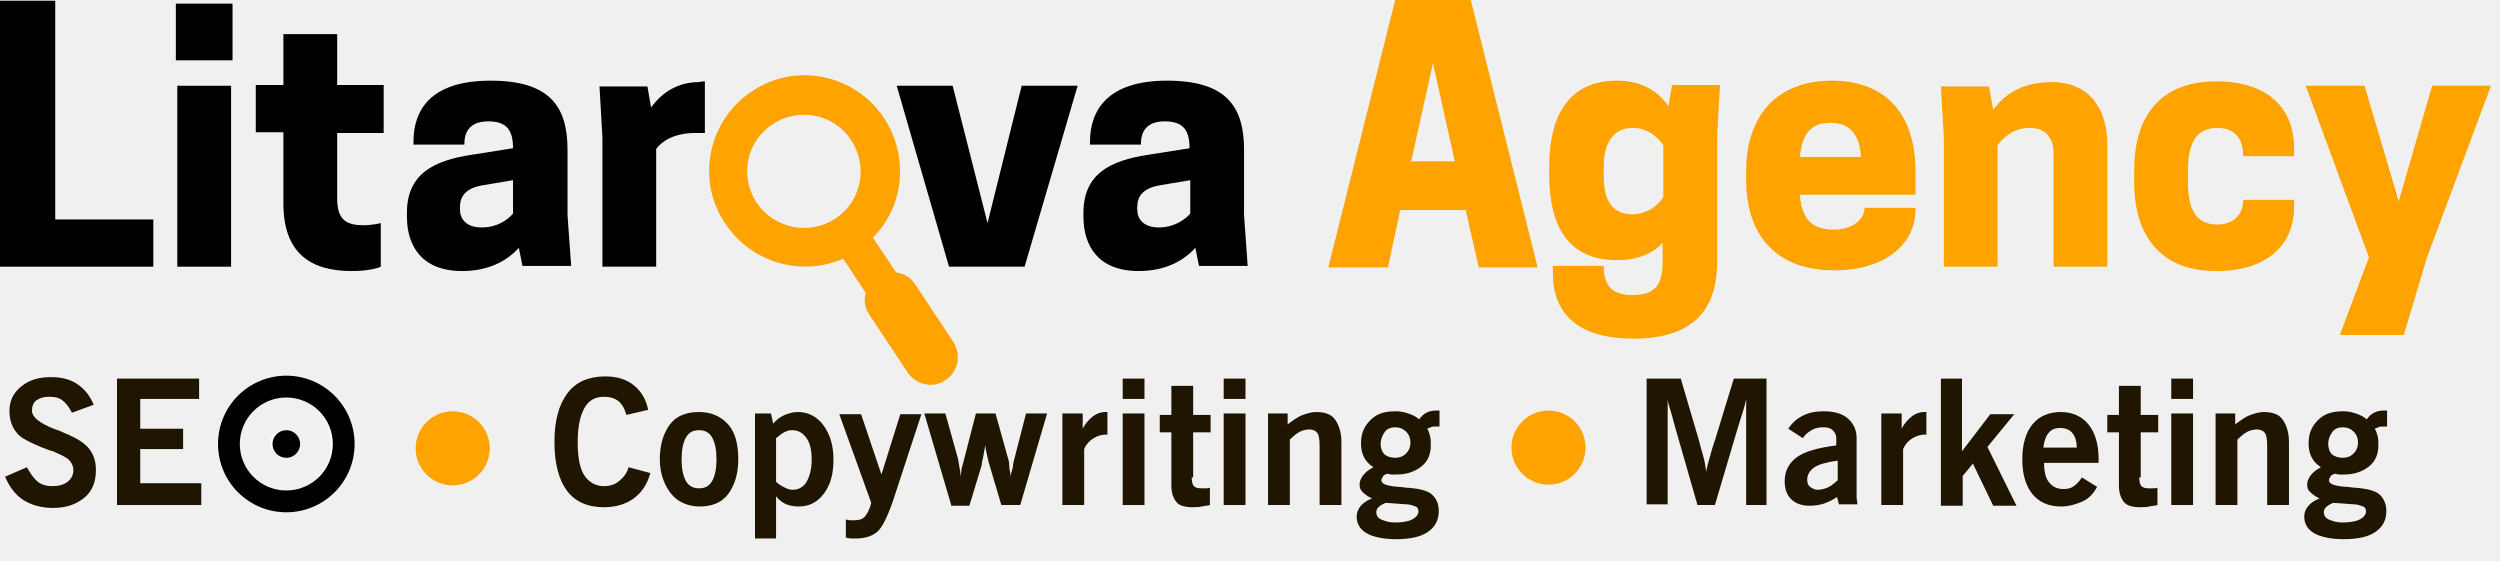
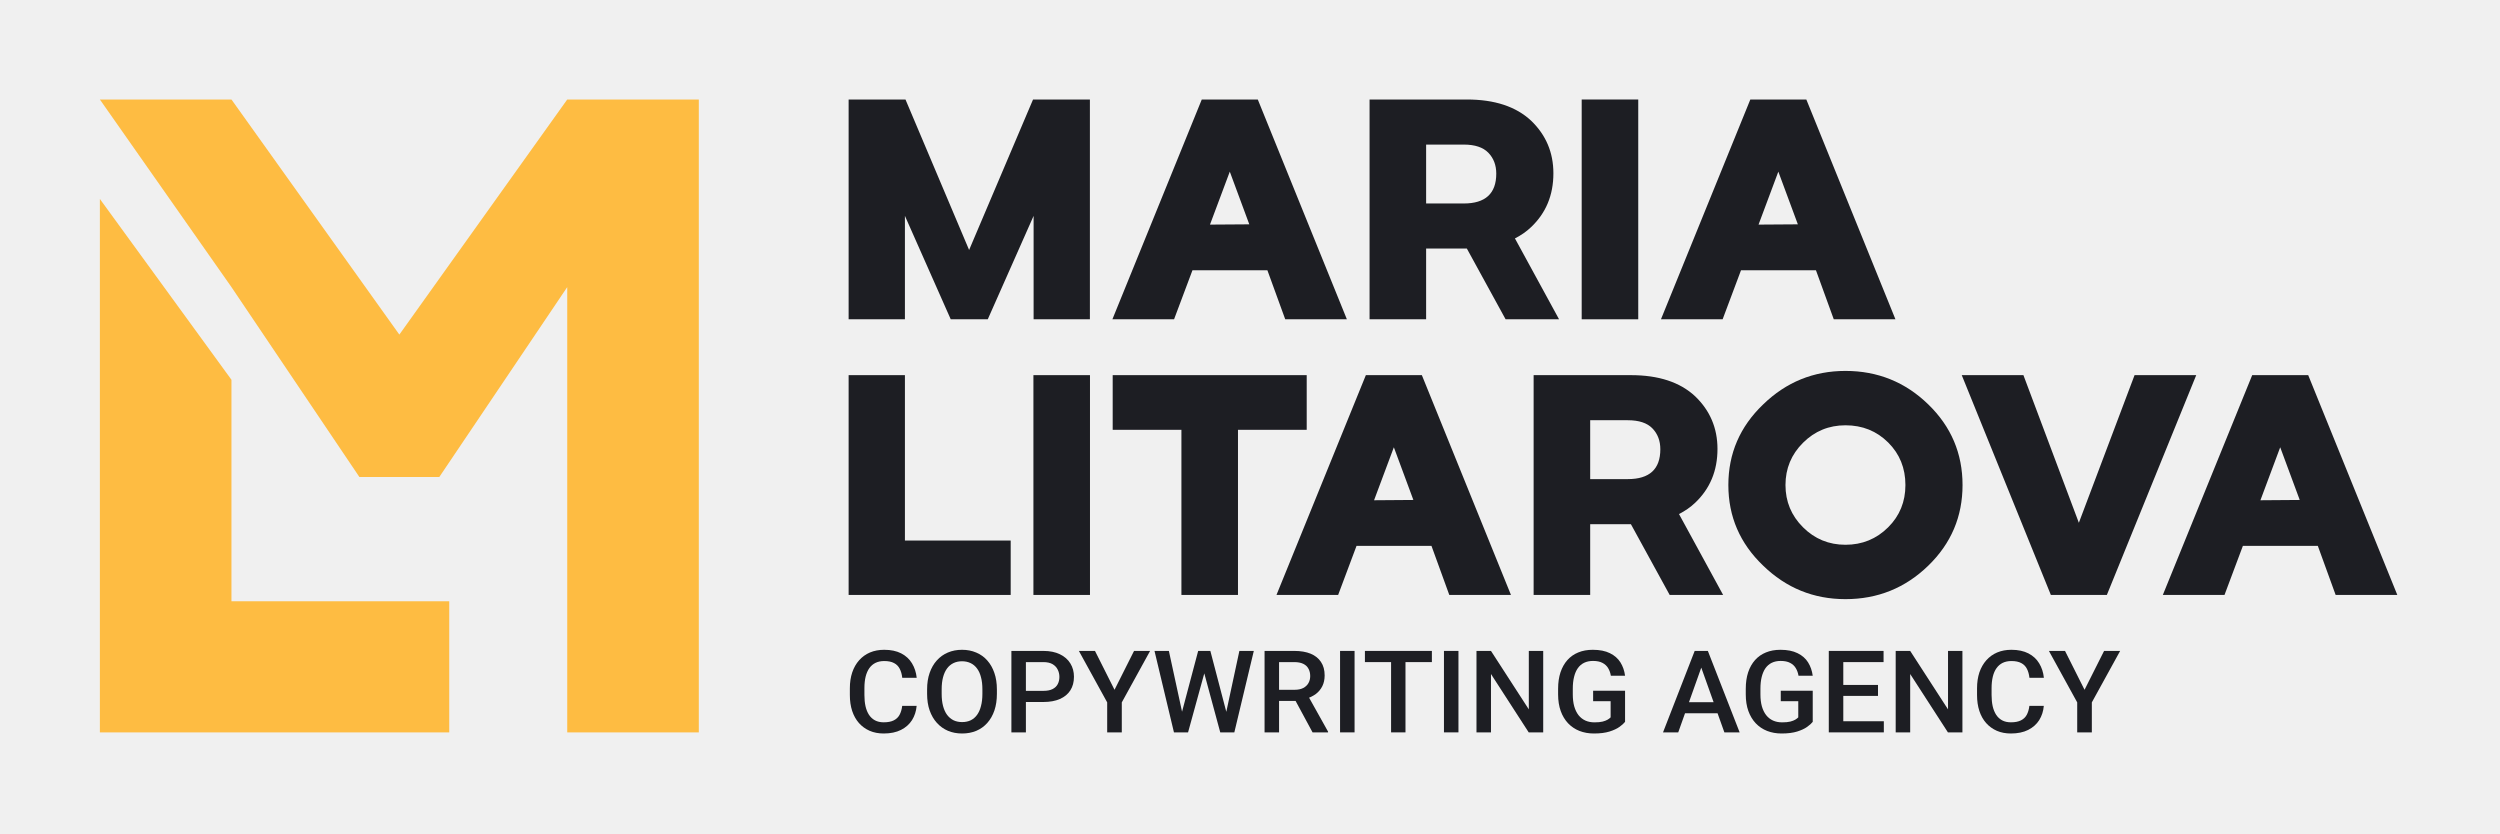
- <svg xmlns="http://www.w3.org/2000/svg" width="183" height="41" viewBox="0 0 183 41" fill="none">
-   <path d="M0 19.521V0.053H4.043V16.064H11.223V19.521H0Z" fill="black" />
-   <path d="M17.021 4.415H12.872V0.266H17.021V4.415ZM12.979 6.277H16.915V19.521H12.979V6.277Z" fill="black" />
-   <path d="M28.085 6.277V9.734H24.681V14.521C24.681 16.17 25.425 16.489 26.649 16.489C27.075 16.489 27.713 16.383 27.872 16.33V19.521C27.66 19.628 26.968 19.84 25.745 19.84C22.766 19.84 20.745 18.564 20.745 14.894V9.681H18.723V6.223H20.745V2.5H24.681V6.223H28.085V6.277Z" fill="black" />
-   <path d="M37.979 18.138C37.075 19.149 35.692 19.84 33.83 19.84C30.851 19.84 29.787 17.979 29.787 15.851V15.585C29.787 12.713 31.755 11.755 34.521 11.33L37.553 10.851C37.553 9.575 37.128 8.883 35.745 8.883C34.309 8.883 33.989 9.734 33.989 10.585H30.266V10.372C30.266 8.085 31.489 5.904 35.904 5.904C40.213 5.904 41.543 7.766 41.543 10.957V15.745L41.809 19.468H38.245L37.979 18.138ZM37.553 15.638V13.191L35.319 13.564C34.096 13.777 33.67 14.362 33.67 15.16V15.319C33.67 16.011 34.096 16.649 35.266 16.649C36.383 16.649 37.128 16.117 37.553 15.638Z" fill="black" />
-   <path d="M51.596 5.957V9.734H50.904C49.308 9.734 48.404 10.372 48.032 10.904V19.521H44.096V10.053L43.883 6.33H47.393L47.659 7.872C48.457 6.755 49.627 6.011 51.17 6.011C51.33 5.957 51.489 5.957 51.596 5.957Z" fill="black" />
-   <path d="M65.638 6.277H69.734L72.287 16.33L74.787 6.277H78.883L75 19.521H69.468L65.638 6.277Z" fill="black" />
-   <path d="M87.5 18.138C86.596 19.149 85.213 19.84 83.351 19.84C80.372 19.84 79.308 17.979 79.308 15.851V15.585C79.308 12.713 81.276 11.755 84.042 11.33L87.074 10.851C87.074 9.575 86.649 8.883 85.266 8.883C83.83 8.883 83.51 9.734 83.51 10.585H79.787V10.372C79.787 8.085 81.064 5.904 85.425 5.904C89.734 5.904 91.064 7.766 91.064 10.957V15.745L91.33 19.468H87.766L87.5 18.138ZM87.127 15.638V13.191L84.894 13.564C83.67 13.777 83.245 14.362 83.245 15.16V15.319C83.245 16.011 83.67 16.649 84.84 16.649C85.904 16.649 86.702 16.117 87.127 15.638Z" fill="black" />
-   <path d="M107.66 0L112.553 19.575H108.245L107.287 15.372H102.5L101.596 19.575H97.234L102.128 0H107.66ZM103.298 11.809H106.489L104.894 4.628L103.298 11.809Z" fill="#FFA300" />
-   <path d="M121.755 17.713C121.011 18.564 119.894 19.043 118.351 19.043C114.84 19.043 113.404 16.596 113.404 12.819V12.128C113.404 8.564 114.787 5.904 118.351 5.904C120.213 5.904 121.383 6.702 122.128 7.766L122.394 6.223H125.904L125.692 9.947V19.202C125.692 22.872 123.723 24.787 119.575 24.787C115.16 24.787 113.67 22.66 113.67 20V19.468H117.394C117.394 20.692 117.819 21.596 119.468 21.596C121.011 21.596 121.702 21.011 121.702 19.202V17.713H121.755ZM121.755 14.415V10.638C121.436 10.16 120.692 9.362 119.521 9.362C118.085 9.362 117.394 10.479 117.394 12.181V12.872C117.394 14.787 118.085 15.691 119.521 15.691C120.745 15.638 121.489 14.894 121.755 14.415Z" fill="#FFA300" />
-   <path d="M131.755 14.309C131.915 16.17 132.766 16.809 134.255 16.809C135.638 16.809 136.489 16.011 136.489 15.213H140.213V15.319C140.213 17.819 138.085 19.787 134.255 19.787C129.84 19.787 127.819 17.021 127.819 13.191V12.5C127.819 8.67 129.894 5.904 134.096 5.904C138.298 5.904 140.213 8.67 140.213 12.5V14.255H131.755V14.309ZM131.755 11.489H136.223C136.117 9.787 135.372 8.989 133.989 8.989C132.606 8.989 131.915 9.734 131.755 11.489Z" fill="#FFA300" />
-   <path d="M150.319 19.521V11.223C150.319 10.266 149.894 9.362 148.564 9.362C147.34 9.362 146.543 10.16 146.223 10.638V19.521H142.287V10.053L142.074 6.33H145.585L145.904 8.032C146.755 6.862 148.085 6.011 150.16 6.011C153.138 6.011 154.255 8.191 154.255 10.585V19.521H150.319Z" fill="#FFA300" />
-   <path d="M162.287 16.436C163.564 16.436 164.202 15.638 164.202 14.628H167.926V15.159C167.926 17.872 166.011 19.84 162.234 19.84C158.085 19.84 156.223 17.181 156.223 13.351V12.447C156.223 8.617 158.032 5.957 162.234 5.957C166.011 5.957 167.926 7.925 167.926 10.851V11.436H164.202C164.202 10.106 163.564 9.362 162.287 9.362C160.745 9.362 160.16 10.532 160.16 12.447V13.351C160.16 15.319 160.745 16.436 162.287 16.436Z" fill="#FFA300" />
-   <path d="M178.032 6.277H182.34L177.66 18.83L175.957 24.521H171.277L173.404 18.83L168.777 6.277H173.085L175.585 14.734L178.032 6.277Z" fill="#FFA300" />
-   <path d="M0.372 34.894L1.968 34.202C2.234 34.681 2.5 35.053 2.766 35.266C3.032 35.479 3.404 35.585 3.83 35.585C4.308 35.585 4.681 35.479 4.947 35.266C5.213 35.053 5.372 34.787 5.372 34.415C5.372 34.149 5.266 33.883 5.053 33.67C4.84 33.458 4.468 33.298 3.989 33.085C3.936 33.032 3.83 33.032 3.67 32.979C2.766 32.66 2.127 32.34 1.755 32.128C1.383 31.915 1.117 31.596 0.957 31.277C0.798 30.957 0.691 30.585 0.691 30.106C0.691 29.362 0.957 28.777 1.542 28.298C2.127 27.819 2.819 27.606 3.723 27.606C4.521 27.606 5.159 27.766 5.691 28.138C6.223 28.511 6.595 28.989 6.861 29.628L5.266 30.213C5.053 29.787 4.84 29.521 4.574 29.309C4.308 29.096 3.989 29.043 3.564 29.043C3.191 29.043 2.872 29.149 2.659 29.309C2.447 29.468 2.34 29.734 2.34 30.053C2.34 30.532 2.872 30.957 3.936 31.383C4.255 31.489 4.521 31.596 4.734 31.702C5.638 32.075 6.223 32.447 6.542 32.872C6.861 33.298 7.021 33.777 7.021 34.415C7.021 35.266 6.755 35.958 6.17 36.436C5.585 36.915 4.84 37.181 3.883 37.181C3.032 37.181 2.287 36.968 1.702 36.596C1.117 36.224 0.691 35.638 0.372 34.894Z" fill="#201600" />
-   <path d="M8.564 36.968V27.713H14.574V29.202H10.266V31.383H13.404V32.872H10.266V35.372H14.734V36.968H8.564Z" fill="#201600" />
-   <path d="M20.585 27.766C21.01 27.766 21.436 27.819 21.808 27.926C22.181 28.032 22.553 28.192 22.925 28.404C23.298 28.617 23.564 28.83 23.883 29.149C24.202 29.468 24.415 29.734 24.628 30.106C24.84 30.479 25 30.851 25.106 31.223C25.213 31.649 25.266 32.021 25.266 32.5C25.266 32.926 25.213 33.351 25.106 33.723C25 34.096 24.84 34.468 24.628 34.84C24.415 35.16 24.202 35.479 23.883 35.798C23.617 36.064 23.298 36.33 22.925 36.543C22.553 36.755 22.181 36.915 21.808 37.021C21.436 37.128 21.01 37.181 20.585 37.181C20.159 37.181 19.734 37.128 19.361 37.021C18.989 36.915 18.617 36.755 18.244 36.543C17.872 36.33 17.606 36.117 17.287 35.798C17.021 35.532 16.755 35.213 16.542 34.84C16.33 34.468 16.17 34.149 16.064 33.723C15.957 33.351 15.904 32.926 15.904 32.5C15.904 32.075 15.957 31.649 16.064 31.277C16.17 30.851 16.33 30.479 16.542 30.16C16.755 29.787 16.968 29.521 17.287 29.202C17.606 28.883 17.872 28.67 18.244 28.457C18.617 28.245 18.989 28.085 19.361 27.979C19.734 27.819 20.159 27.766 20.585 27.766ZM16.968 32.447C16.968 32.926 17.074 33.404 17.234 33.883C17.393 34.362 17.659 34.681 18.032 35.053C18.351 35.372 18.723 35.638 19.202 35.851C19.628 36.064 20.106 36.117 20.585 36.117C21.064 36.117 21.542 36.011 21.968 35.851C22.393 35.638 22.819 35.426 23.138 35.053C23.457 34.681 23.723 34.362 23.936 33.883C24.149 33.458 24.202 32.979 24.202 32.447C24.202 31.968 24.096 31.489 23.936 31.064C23.723 30.638 23.51 30.266 23.138 29.894C22.766 29.521 22.447 29.308 21.968 29.096C21.489 28.883 21.064 28.83 20.585 28.83C20.106 28.83 19.628 28.936 19.202 29.096C18.776 29.308 18.404 29.521 18.032 29.894C17.713 30.213 17.447 30.585 17.234 31.064C17.021 31.543 16.968 31.915 16.968 32.447ZM20.585 31.596C20.691 31.596 20.798 31.596 20.904 31.649C21.01 31.702 21.117 31.755 21.17 31.808C21.223 31.862 21.33 31.968 21.33 32.075C21.33 32.181 21.383 32.287 21.383 32.394C21.383 32.5 21.383 32.606 21.33 32.713C21.276 32.819 21.223 32.926 21.17 32.979C21.117 33.032 21.01 33.138 20.904 33.138C20.798 33.191 20.691 33.191 20.585 33.191C20.479 33.191 20.372 33.191 20.266 33.138C20.159 33.085 20.053 33.032 20 32.979C19.947 32.926 19.84 32.819 19.84 32.713C19.787 32.606 19.787 32.5 19.787 32.394C19.787 32.287 19.787 32.181 19.84 32.075C19.893 31.968 19.947 31.862 20 31.808C20.053 31.755 20.159 31.649 20.266 31.649C20.372 31.596 20.479 31.596 20.585 31.596Z" fill="white" />
-   <path d="M46.011 34.202L47.606 34.628C47.394 35.426 46.968 36.064 46.383 36.489C45.798 36.915 45.053 37.128 44.202 37.128C42.979 37.128 42.074 36.702 41.489 35.904C40.904 35.106 40.585 33.936 40.585 32.34C40.585 30.798 40.904 29.628 41.542 28.777C42.181 27.926 43.138 27.553 44.308 27.553C45.159 27.553 45.851 27.766 46.383 28.192C46.915 28.617 47.287 29.202 47.447 30L45.851 30.372C45.745 29.947 45.532 29.575 45.266 29.362C45 29.149 44.627 29.043 44.202 29.043C43.564 29.043 43.085 29.308 42.766 29.894C42.447 30.479 42.287 31.277 42.287 32.394C42.287 33.458 42.447 34.309 42.766 34.787C43.085 35.266 43.564 35.585 44.202 35.585C44.627 35.585 45 35.479 45.319 35.213C45.638 34.947 45.904 34.628 46.011 34.202Z" fill="#201600" />
-   <path d="M48.298 33.617C48.298 32.553 48.564 31.702 49.042 31.064C49.521 30.425 50.266 30.16 51.17 30.16C52.074 30.16 52.766 30.479 53.298 31.064C53.83 31.649 54.042 32.553 54.042 33.617C54.042 34.681 53.776 35.532 53.298 36.17C52.819 36.809 52.074 37.074 51.223 37.074C50.372 37.074 49.627 36.755 49.149 36.17C48.67 35.585 48.298 34.734 48.298 33.617ZM49.893 33.617C49.893 34.309 50 34.84 50.212 35.213C50.425 35.585 50.744 35.745 51.17 35.745C51.596 35.745 51.915 35.585 52.127 35.213C52.34 34.84 52.447 34.309 52.447 33.617C52.447 32.925 52.34 32.394 52.127 32.021C51.915 31.649 51.596 31.489 51.17 31.489C50.744 31.489 50.425 31.649 50.212 32.021C50 32.394 49.893 32.925 49.893 33.617Z" fill="#201600" />
-   <path d="M56.808 36.33V39.415H55.266V30.266H56.436L56.596 31.011C56.862 30.692 57.181 30.479 57.447 30.372C57.713 30.266 58.032 30.16 58.404 30.16C59.149 30.16 59.787 30.479 60.266 31.117C60.745 31.755 61.011 32.606 61.011 33.617C61.011 34.681 60.798 35.479 60.319 36.117C59.84 36.755 59.255 37.074 58.457 37.074C58.138 37.074 57.819 37.021 57.553 36.915C57.287 36.809 57.021 36.596 56.808 36.33ZM56.808 35.266C57.021 35.479 57.234 35.585 57.447 35.691C57.66 35.798 57.819 35.851 58.032 35.851C58.457 35.851 58.83 35.638 59.042 35.266C59.255 34.894 59.415 34.362 59.415 33.67C59.415 32.979 59.308 32.447 59.042 32.074C58.776 31.702 58.457 31.489 57.979 31.489C57.766 31.489 57.606 31.543 57.394 31.649C57.181 31.755 57.021 31.915 56.808 32.074V35.266Z" fill="#201600" />
-   <path d="M63.776 36.809L61.436 30.319H63.032L64.521 34.734L65.904 30.319H67.447L65.372 36.649C64.947 37.872 64.574 38.617 64.202 38.936C63.83 39.255 63.298 39.415 62.659 39.415C62.553 39.415 62.447 39.415 62.287 39.415C62.127 39.415 62.074 39.362 61.915 39.362V38.032C62.021 38.032 62.127 38.085 62.234 38.085C62.34 38.085 62.447 38.085 62.553 38.085C62.925 38.085 63.191 37.979 63.351 37.766C63.511 37.553 63.67 37.234 63.776 36.809Z" fill="#201600" />
-   <path d="M69.627 36.968L67.659 30.266H69.202L70.106 33.511C70.159 33.67 70.159 33.83 70.213 34.096C70.266 34.362 70.319 34.628 70.319 34.947C70.319 34.787 70.372 34.575 70.372 34.415C70.372 34.255 70.479 34.043 70.532 33.777L71.436 30.266H72.872L73.776 33.511C73.83 33.67 73.883 33.883 73.883 34.149C73.883 34.415 73.989 34.681 73.989 34.947C73.989 34.734 74.042 34.521 74.096 34.362C74.149 34.202 74.149 33.989 74.202 33.777L75.106 30.266H76.649L74.681 36.968H73.298L72.447 34.096C72.34 33.777 72.287 33.458 72.234 33.245C72.181 33.032 72.127 32.766 72.127 32.553C72.074 32.872 72.021 33.191 71.968 33.458C71.915 33.723 71.862 33.883 71.862 34.043L70.957 37.021H69.627V36.968Z" fill="#201600" />
-   <path d="M77.766 36.968V30.266H79.255V31.383C79.468 30.957 79.734 30.692 80 30.479C80.266 30.266 80.585 30.16 80.904 30.16C80.957 30.16 81.011 30.16 81.011 30.16H81.064V31.808H81.011C80.638 31.808 80.319 31.915 80.053 32.074C79.787 32.234 79.521 32.5 79.362 32.872V36.968H77.766Z" fill="#201600" />
-   <path d="M82.181 29.202V27.713H83.776V29.202H82.181ZM82.181 36.968V30.266H83.776V36.968H82.181Z" fill="#201600" />
-   <path d="M87.234 34.947C87.234 35.266 87.287 35.479 87.394 35.585C87.5 35.691 87.659 35.745 87.925 35.745C88.032 35.745 88.138 35.745 88.245 35.745C88.351 35.745 88.457 35.745 88.564 35.691V36.968C88.404 37.021 88.191 37.021 87.979 37.074C87.766 37.128 87.5 37.128 87.287 37.128C86.755 37.128 86.33 37.021 86.117 36.755C85.904 36.489 85.745 36.117 85.745 35.585V31.649H84.894V30.372H85.745V28.245H87.34V30.372H88.617V31.649H87.34V34.947H87.234Z" fill="#201600" />
-   <path d="M89.574 29.202V27.713H91.17V29.202H89.574ZM89.574 36.968V30.266H91.17V36.968H89.574Z" fill="#201600" />
-   <path d="M92.819 36.968V30.266H94.255V31.064C94.681 30.745 95.053 30.479 95.372 30.372C95.691 30.266 96.011 30.16 96.33 30.16C96.968 30.16 97.447 30.319 97.713 30.692C97.979 31.064 98.191 31.596 98.191 32.34V36.968H96.596V32.606C96.596 32.181 96.543 31.862 96.436 31.702C96.33 31.543 96.117 31.436 95.851 31.436C95.638 31.436 95.372 31.489 95.159 31.596C94.947 31.702 94.681 31.915 94.415 32.181V36.968H92.819Z" fill="#201600" />
-   <path d="M100.425 36.489C100.106 36.33 99.894 36.17 99.734 36.011C99.574 35.851 99.521 35.691 99.521 35.479C99.521 35.213 99.627 35 99.787 34.787C99.947 34.575 100.213 34.362 100.532 34.202C100.213 33.989 100 33.777 99.84 33.458C99.681 33.138 99.627 32.819 99.627 32.447C99.627 31.755 99.84 31.223 100.319 30.745C100.798 30.266 101.383 30.106 102.181 30.106C102.5 30.106 102.766 30.16 103.085 30.266C103.404 30.372 103.617 30.479 103.883 30.692C104.042 30.479 104.202 30.319 104.415 30.213C104.628 30.106 104.84 30.053 105.106 30.053C105.159 30.053 105.213 30.053 105.266 30.053C105.319 30.053 105.319 30.053 105.372 30.053V31.223C105.372 31.223 105.372 31.223 105.319 31.223C105.159 31.223 105.106 31.223 105.053 31.223C104.947 31.223 104.84 31.223 104.734 31.277C104.628 31.33 104.574 31.33 104.468 31.383C104.574 31.543 104.628 31.702 104.681 31.915C104.734 32.128 104.734 32.34 104.734 32.606C104.734 33.245 104.521 33.777 104.042 34.149C103.564 34.521 102.979 34.734 102.234 34.734C102.074 34.734 101.968 34.734 101.862 34.734C101.755 34.734 101.649 34.681 101.542 34.681C101.383 34.734 101.276 34.787 101.223 34.894C101.17 35 101.117 35.053 101.117 35.16C101.117 35.426 101.542 35.585 102.393 35.638C102.606 35.638 102.766 35.691 102.872 35.691C103.83 35.745 104.468 35.904 104.787 36.17C105.106 36.436 105.319 36.862 105.319 37.394C105.319 38.085 105.053 38.564 104.521 38.936C103.989 39.309 103.191 39.468 102.181 39.468C101.276 39.468 100.532 39.309 100.053 39.043C99.574 38.777 99.308 38.351 99.308 37.819C99.308 37.5 99.415 37.287 99.574 37.075C99.734 36.862 100 36.649 100.425 36.489ZM101.436 36.809C101.17 36.915 101.01 37.021 100.904 37.128C100.798 37.234 100.745 37.34 100.745 37.5C100.745 37.713 100.851 37.926 101.117 38.032C101.383 38.138 101.649 38.245 102.074 38.245C102.606 38.245 103.032 38.191 103.351 38.032C103.67 37.872 103.83 37.66 103.83 37.447C103.83 37.287 103.776 37.128 103.617 37.075C103.457 37.021 103.245 36.915 102.925 36.915L101.436 36.809ZM101.064 32.5C101.064 32.819 101.17 33.085 101.33 33.245C101.489 33.404 101.808 33.511 102.128 33.511C102.447 33.511 102.713 33.404 102.925 33.191C103.138 32.979 103.245 32.713 103.245 32.394C103.245 32.075 103.138 31.808 102.925 31.596C102.713 31.383 102.447 31.277 102.128 31.277C101.808 31.277 101.542 31.383 101.383 31.596C101.223 31.808 101.064 32.128 101.064 32.5Z" fill="#201600" />
-   <path d="M120.532 36.968V27.713H123.032L124.362 32.234C124.468 32.66 124.574 33.032 124.681 33.404C124.787 33.777 124.84 34.149 124.893 34.521C124.947 34.202 125.053 33.83 125.159 33.457C125.266 33.085 125.372 32.66 125.532 32.234L126.915 27.713H129.308V36.968H127.819V29.202C127.766 29.521 127.659 29.894 127.553 30.213C127.447 30.532 127.34 30.904 127.234 31.223L125.532 36.968H124.255L122.606 31.223C122.447 30.638 122.34 30.213 122.234 29.894C122.127 29.575 122.074 29.362 122.074 29.149V36.915H120.532V36.968Z" fill="#201600" />
-   <path d="M134.628 36.968L134.468 36.383C134.149 36.596 133.83 36.755 133.511 36.862C133.191 36.968 132.819 37.021 132.447 37.021C131.915 37.021 131.436 36.862 131.117 36.543C130.798 36.224 130.638 35.798 130.638 35.213C130.638 34.468 130.957 33.883 131.542 33.458C132.128 33.032 133.138 32.766 134.415 32.606V32.075C134.415 31.809 134.308 31.649 134.149 31.489C133.989 31.33 133.776 31.277 133.457 31.277C133.138 31.277 132.872 31.33 132.606 31.489C132.34 31.649 132.128 31.809 131.968 32.075L130.904 31.383C131.17 30.957 131.542 30.638 131.968 30.426C132.394 30.213 132.872 30.106 133.457 30.106C134.255 30.106 134.84 30.266 135.266 30.638C135.691 31.011 135.904 31.489 135.904 32.075V36.011C135.904 36.117 135.904 36.224 135.904 36.383C135.904 36.543 135.957 36.702 135.957 36.915H134.628V36.968ZM134.468 33.724C133.723 33.83 133.138 33.989 132.819 34.202C132.5 34.415 132.287 34.734 132.287 35.106C132.287 35.319 132.34 35.532 132.5 35.638C132.659 35.745 132.819 35.851 133.032 35.851C133.298 35.851 133.511 35.798 133.776 35.692C134.042 35.585 134.255 35.372 134.521 35.16V33.724H134.468Z" fill="#201600" />
-   <path d="M137.713 36.968V30.266H139.202V31.383C139.415 30.957 139.681 30.692 139.947 30.479C140.213 30.266 140.532 30.16 140.851 30.16C140.904 30.16 140.957 30.16 140.957 30.16H141.011V31.808H140.957C140.585 31.808 140.266 31.915 140 32.074C139.734 32.234 139.468 32.5 139.308 32.872V36.968H137.713Z" fill="#201600" />
-   <path d="M142.074 36.968V27.713H143.617V33.032L145.691 30.319H147.447L145.479 32.713L147.606 37.021H145.904L144.415 33.936L143.67 34.84V37.021H142.074V36.968Z" fill="#201600" />
-   <path d="M153.51 35.638C153.245 36.117 152.925 36.489 152.447 36.702C151.968 36.915 151.436 37.074 150.851 37.074C149.947 37.074 149.255 36.755 148.776 36.17C148.298 35.585 148.032 34.734 148.032 33.617C148.032 32.5 148.298 31.649 148.776 31.064C149.255 30.479 149.947 30.16 150.851 30.16C151.702 30.16 152.393 30.479 152.872 31.064C153.351 31.649 153.617 32.5 153.617 33.564C153.617 33.617 153.617 33.67 153.617 33.723C153.617 33.777 153.617 33.883 153.617 33.883H149.627C149.627 34.521 149.734 35 150 35.319C150.266 35.638 150.585 35.798 151.064 35.798C151.33 35.798 151.596 35.745 151.808 35.585C152.021 35.425 152.234 35.213 152.393 34.947L153.51 35.638ZM149.574 32.766H152.021C152.021 32.34 151.915 31.968 151.702 31.702C151.489 31.436 151.17 31.33 150.798 31.33C150.425 31.33 150.159 31.436 149.947 31.702C149.734 31.968 149.627 32.34 149.574 32.766Z" fill="#201600" />
-   <path d="M156.596 34.947C156.596 35.266 156.649 35.479 156.755 35.585C156.862 35.691 157.021 35.745 157.287 35.745C157.394 35.745 157.5 35.745 157.606 35.745C157.713 35.745 157.819 35.745 157.926 35.691V36.968C157.766 37.021 157.553 37.021 157.34 37.074C157.128 37.128 156.862 37.128 156.649 37.128C156.117 37.128 155.692 37.021 155.479 36.755C155.266 36.489 155.106 36.117 155.106 35.585V31.649H154.255V30.372H155.106V28.245H156.702V30.372H157.979V31.649H156.702V34.947H156.596Z" fill="#201600" />
-   <path d="M158.936 29.202V27.713H160.532V29.202H158.936ZM158.936 36.968V30.266H160.532V36.968H158.936Z" fill="#201600" />
-   <path d="M162.181 36.968V30.266H163.617V31.064C164.042 30.745 164.415 30.479 164.734 30.372C165.053 30.266 165.372 30.16 165.691 30.16C166.33 30.16 166.808 30.319 167.074 30.692C167.34 31.064 167.553 31.596 167.553 32.34V36.968H165.957V32.606C165.957 32.181 165.904 31.862 165.798 31.702C165.691 31.543 165.479 31.436 165.213 31.436C165 31.436 164.734 31.489 164.521 31.596C164.308 31.702 164.042 31.915 163.776 32.181V36.968H162.181Z" fill="#201600" />
-   <path d="M169.787 36.489C169.468 36.33 169.255 36.17 169.096 36.011C168.936 35.851 168.883 35.691 168.883 35.479C168.883 35.213 168.989 35 169.149 34.787C169.308 34.575 169.574 34.362 169.894 34.202C169.574 33.989 169.362 33.777 169.202 33.458C169.043 33.138 168.989 32.819 168.989 32.447C168.989 31.755 169.202 31.223 169.681 30.745C170.16 30.266 170.745 30.106 171.543 30.106C171.862 30.106 172.128 30.16 172.447 30.266C172.766 30.372 172.979 30.479 173.245 30.692C173.404 30.479 173.564 30.319 173.777 30.213C173.989 30.106 174.202 30.053 174.468 30.053C174.521 30.053 174.574 30.053 174.628 30.053C174.681 30.053 174.681 30.053 174.734 30.053V31.223C174.734 31.223 174.734 31.223 174.681 31.223C174.521 31.223 174.468 31.223 174.415 31.223C174.308 31.223 174.202 31.223 174.096 31.277C173.989 31.33 173.936 31.33 173.83 31.383C173.936 31.543 173.989 31.702 174.043 31.915C174.096 32.128 174.096 32.34 174.096 32.606C174.096 33.245 173.883 33.777 173.404 34.149C172.926 34.521 172.34 34.734 171.596 34.734C171.436 34.734 171.33 34.734 171.223 34.734C171.117 34.734 171.011 34.681 170.904 34.681C170.745 34.734 170.638 34.787 170.585 34.894C170.532 35 170.479 35.053 170.479 35.16C170.479 35.426 170.904 35.585 171.755 35.638C171.968 35.638 172.128 35.691 172.234 35.691C173.191 35.745 173.83 35.904 174.149 36.17C174.468 36.436 174.681 36.862 174.681 37.394C174.681 38.085 174.415 38.564 173.883 38.936C173.351 39.309 172.553 39.468 171.543 39.468C170.638 39.468 169.894 39.309 169.415 39.043C168.936 38.777 168.67 38.351 168.67 37.819C168.67 37.5 168.777 37.287 168.936 37.075C169.096 36.862 169.362 36.649 169.787 36.489ZM170.798 36.809C170.532 36.915 170.372 37.021 170.266 37.128C170.16 37.234 170.106 37.34 170.106 37.5C170.106 37.713 170.213 37.926 170.479 38.032C170.745 38.138 171.011 38.245 171.436 38.245C171.968 38.245 172.394 38.191 172.713 38.032C173.032 37.872 173.191 37.66 173.191 37.447C173.191 37.287 173.138 37.128 172.979 37.075C172.819 37.021 172.606 36.915 172.287 36.915L170.798 36.809ZM170.425 32.5C170.425 32.819 170.532 33.085 170.691 33.245C170.851 33.404 171.17 33.511 171.489 33.511C171.808 33.511 172.074 33.404 172.287 33.191C172.5 32.979 172.606 32.713 172.606 32.394C172.606 32.075 172.5 31.808 172.287 31.596C172.074 31.383 171.808 31.277 171.489 31.277C171.17 31.277 170.904 31.383 170.745 31.596C170.585 31.808 170.425 32.128 170.425 32.5Z" fill="#201600" />
-   <path d="M69.803 25.053L66.984 20.798C66.665 20.319 66.133 20 65.601 19.947L63.899 17.394C66.186 15.106 66.559 11.436 64.697 8.617C62.569 5.425 58.208 4.521 55.016 6.702C51.825 8.83 50.92 13.191 53.101 16.383C55.016 19.255 58.686 20.266 61.718 18.936L63.367 21.436C63.208 21.968 63.314 22.553 63.633 23.032L66.452 27.287C67.091 28.191 68.314 28.457 69.218 27.819C70.122 27.234 70.388 26.011 69.803 25.053ZM55.388 14.84C54.112 12.925 54.644 10.319 56.559 9.096C58.473 7.819 61.08 8.351 62.303 10.266C63.58 12.181 63.048 14.787 61.133 16.011C59.271 17.234 56.665 16.755 55.388 14.84Z" fill="#FFA300" />
-   <path d="M33.138 35.532C34.636 35.532 35.851 34.317 35.851 32.819C35.851 31.321 34.636 30.106 33.138 30.106C31.64 30.106 30.425 31.321 30.425 32.819C30.425 34.317 31.64 35.532 33.138 35.532Z" fill="#FFA300" />
-   <path d="M113.351 35.479C114.849 35.479 116.063 34.264 116.063 32.766C116.063 31.268 114.849 30.053 113.351 30.053C111.852 30.053 110.638 31.268 110.638 32.766C110.638 34.264 111.852 35.479 113.351 35.479Z" fill="#FFA300" />
-   <path d="M24.361 32.5C24.361 30.62 22.837 29.096 20.957 29.096C19.077 29.096 17.553 30.62 17.553 32.5C17.553 34.38 19.077 35.904 20.957 35.904C22.837 35.904 24.361 34.38 24.361 32.5ZM25.957 32.5C25.957 35.261 23.719 37.5 20.957 37.5C18.196 37.5 15.957 35.261 15.957 32.5C15.957 29.739 18.196 27.5 20.957 27.5C23.719 27.5 25.957 29.739 25.957 32.5Z" fill="black" />
-   <path d="M20.957 33.511C21.515 33.511 21.968 33.058 21.968 32.5C21.968 31.942 21.515 31.489 20.957 31.489C20.399 31.489 19.947 31.942 19.947 32.5C19.947 33.058 20.399 33.511 20.957 33.511Z" fill="black" />
+ <svg xmlns="http://www.w3.org/2000/svg" width="120" height="40" viewBox="0 0 120 40" fill="none">
+   <path fill-rule="evenodd" clip-rule="evenodd" d="M33.543 4.776H27.227L19.169 16.06L11.11 4.776H4.794L11.11 13.781L17.25 22.895H21.087L27.227 13.781V35.154H33.543V4.776ZM4.794 9.55C4.794 18.193 4.794 28.862 4.794 28.862V35.154H11.11H21.564V28.862H11.11V18.229C11.11 18.229 7.261 12.94 4.794 9.55Z" fill="#FEBC42" />
+   <path d="M40.734 4.776H43.463L46.517 11.999L49.586 4.776H52.315V15.326H49.613V10.362L47.413 15.326H45.635L43.436 10.362V15.326H40.734V4.776Z" fill="#1D1E23" />
+   <path d="M57.685 4.776H60.374L64.65 15.326H61.691L60.835 12.973H57.238L56.355 15.326H53.395L57.685 4.776ZM59.966 10.768L59.03 8.239L58.079 10.781L59.966 10.768Z" fill="#1D1E23" />
+   <path d="M65.739 4.776H70.409C71.74 4.776 72.767 5.114 73.491 5.791C74.206 6.476 74.563 7.319 74.563 8.32C74.563 9.366 74.206 10.227 73.491 10.903C73.274 11.111 73.016 11.291 72.717 11.444L74.835 15.326H72.269L70.409 11.931H68.454V15.326H65.739V4.776ZM70.26 9.767C71.301 9.767 71.821 9.289 71.821 8.333C71.821 7.928 71.694 7.594 71.441 7.332C71.188 7.071 70.794 6.94 70.26 6.94H68.454V9.767H70.26Z" fill="#1D1E23" />
+   <path d="M75.921 4.776H78.636V15.326H75.921V4.776Z" fill="#1D1E23" />
+   <path d="M84.016 4.776H86.704L90.981 15.326H88.021L87.166 12.973H83.568L82.686 15.326H79.726L84.016 4.776ZM86.297 10.768L85.36 8.239L84.41 10.781L86.297 10.768Z" fill="#1D1E23" />
+   <path d="M40.734 18.007H43.436V25.946H48.513V28.557H40.734V18.007Z" fill="#1D1E23" />
+   <path d="M49.604 18.007H52.319V28.557H49.604V18.007Z" fill="#1D1E23" />
+   <path d="M56.708 20.631H53.409V18.007H62.722V20.631H59.423V28.557H56.708V20.631Z" fill="#1D1E23" />
+   <path d="M65.561 18.007H68.249L72.526 28.557H69.566L68.711 26.203H65.113L64.231 28.557H61.271L65.561 18.007ZM67.842 23.998L66.905 21.469L65.955 24.012L67.842 23.998Z" fill="#1D1E23" />
+   <path d="M73.614 18.007H78.284C79.615 18.007 80.642 18.345 81.366 19.021C82.081 19.706 82.439 20.549 82.439 21.55C82.439 22.596 82.081 23.457 81.366 24.134C81.149 24.341 80.891 24.521 80.592 24.675L82.71 28.557H80.144L78.284 25.162H76.329V28.557H73.614V18.007ZM78.135 22.997C79.176 22.997 79.696 22.52 79.696 21.564C79.696 21.158 79.569 20.824 79.316 20.563C79.063 20.301 78.669 20.171 78.135 20.171H76.329V22.997H78.135Z" fill="#1D1E23" />
+   <path d="M88.582 28.759C87.052 28.759 85.735 28.223 84.631 27.15C83.518 26.086 82.961 24.796 82.961 23.282C82.961 21.767 83.518 20.477 84.631 19.413C85.735 18.34 87.052 17.804 88.582 17.804C90.129 17.804 91.455 18.34 92.559 19.413C93.655 20.477 94.202 21.767 94.202 23.282C94.202 24.796 93.655 26.086 92.559 27.15C91.455 28.223 90.129 28.759 88.582 28.759ZM88.582 26.149C89.387 26.149 90.07 25.869 90.632 25.31C91.184 24.76 91.46 24.084 91.46 23.282C91.46 22.47 91.184 21.789 90.632 21.239C90.079 20.689 89.396 20.414 88.582 20.414C87.785 20.414 87.106 20.694 86.545 21.253C85.984 21.812 85.703 22.488 85.703 23.282C85.703 24.075 85.984 24.751 86.545 25.31C87.106 25.869 87.785 26.149 88.582 26.149Z" fill="#1D1E23" />
+   <path d="M94.164 18.007H97.124L99.785 25.094L102.459 18.007H105.419L101.129 28.557H98.441L94.164 18.007Z" fill="#1D1E23" />
+   <path d="M108.106 18.007H110.794L115.071 28.557H112.111L111.256 26.203H107.658L106.776 28.557H103.816L108.106 18.007ZM110.387 23.998L109.45 21.469L108.5 24.012L110.387 23.998Z" fill="#1D1E23" />
+   <path d="M43.306 33.881H43.999C43.977 34.137 43.903 34.365 43.777 34.566C43.651 34.764 43.475 34.921 43.247 35.036C43.02 35.15 42.743 35.208 42.418 35.208C42.169 35.208 41.944 35.165 41.744 35.079C41.545 34.991 41.373 34.867 41.231 34.708C41.089 34.547 40.98 34.353 40.904 34.125C40.83 33.898 40.793 33.644 40.793 33.363V33.038C40.793 32.757 40.831 32.502 40.907 32.275C40.984 32.048 41.095 31.854 41.239 31.692C41.384 31.53 41.557 31.405 41.758 31.319C41.961 31.233 42.19 31.19 42.443 31.19C42.765 31.19 43.037 31.248 43.258 31.362C43.48 31.477 43.652 31.635 43.774 31.837C43.898 32.04 43.974 32.272 44.002 32.533H43.308C43.29 32.365 43.249 32.221 43.186 32.101C43.125 31.981 43.035 31.889 42.914 31.827C42.794 31.762 42.637 31.73 42.443 31.73C42.284 31.73 42.145 31.759 42.027 31.816C41.909 31.873 41.81 31.957 41.73 32.068C41.651 32.179 41.591 32.316 41.55 32.479C41.511 32.641 41.492 32.825 41.492 33.032V33.363C41.492 33.56 41.509 33.739 41.545 33.9C41.581 34.059 41.637 34.196 41.711 34.311C41.787 34.425 41.883 34.514 41.999 34.577C42.116 34.639 42.255 34.671 42.418 34.671C42.616 34.671 42.776 34.64 42.898 34.579C43.022 34.518 43.115 34.43 43.178 34.313C43.243 34.195 43.285 34.051 43.306 33.881Z" fill="#1D1E23" />
+   <path d="M47.851 33.092V33.306C47.851 33.602 47.811 33.867 47.732 34.101C47.652 34.336 47.538 34.535 47.391 34.7C47.244 34.865 47.069 34.991 46.864 35.079C46.658 35.165 46.431 35.208 46.181 35.208C45.934 35.208 45.707 35.165 45.502 35.079C45.298 34.991 45.122 34.865 44.972 34.7C44.822 34.535 44.706 34.336 44.623 34.101C44.541 33.867 44.501 33.602 44.501 33.306V33.092C44.501 32.796 44.541 32.532 44.623 32.299C44.704 32.065 44.819 31.865 44.967 31.701C45.117 31.534 45.293 31.408 45.496 31.322C45.702 31.234 45.928 31.19 46.176 31.19C46.425 31.19 46.653 31.234 46.858 31.322C47.063 31.408 47.24 31.534 47.388 31.701C47.535 31.865 47.649 32.065 47.729 32.299C47.81 32.532 47.851 32.796 47.851 33.092ZM47.155 33.306V33.086C47.155 32.868 47.133 32.675 47.088 32.509C47.046 32.341 46.982 32.2 46.897 32.087C46.813 31.973 46.711 31.887 46.589 31.829C46.467 31.77 46.329 31.741 46.176 31.741C46.022 31.741 45.886 31.77 45.765 31.829C45.645 31.887 45.542 31.973 45.458 32.087C45.374 32.2 45.311 32.341 45.266 32.509C45.222 32.675 45.2 32.868 45.2 33.086V33.306C45.2 33.525 45.222 33.718 45.266 33.886C45.311 34.055 45.375 34.197 45.46 34.313C45.547 34.428 45.651 34.515 45.771 34.574C45.891 34.631 46.028 34.66 46.181 34.66C46.337 34.66 46.474 34.631 46.594 34.574C46.715 34.515 46.816 34.428 46.9 34.313C46.983 34.197 47.046 34.055 47.088 33.886C47.133 33.718 47.155 33.525 47.155 33.306Z" fill="#1D1E23" />
+   <path d="M50.08 33.696H49.029V33.161H50.08C50.263 33.161 50.411 33.133 50.524 33.075C50.637 33.018 50.719 32.939 50.771 32.839C50.825 32.737 50.851 32.621 50.851 32.49C50.851 32.367 50.825 32.251 50.771 32.144C50.719 32.035 50.637 31.947 50.524 31.88C50.411 31.814 50.263 31.781 50.08 31.781H49.243V35.154H48.547V31.244H50.08C50.393 31.244 50.658 31.298 50.876 31.405C51.096 31.511 51.264 31.658 51.378 31.846C51.493 32.032 51.55 32.245 51.55 32.485C51.55 32.737 51.493 32.954 51.378 33.135C51.264 33.315 51.096 33.454 50.876 33.551C50.658 33.647 50.393 33.696 50.08 33.696Z" fill="#1D1E23" />
+   <path d="M52.559 31.244L53.497 33.11L54.434 31.244H55.205L53.846 33.715V35.154H53.145V33.715L51.786 31.244H52.559Z" fill="#1D1E23" />
+   <path d="M56.708 34.276L57.512 31.244H57.934L57.887 32.026L57.027 35.154H56.589L56.708 34.276ZM56.106 31.244L56.758 34.252L56.816 35.154H56.35L55.416 31.244H56.106ZM58.846 34.244L59.49 31.244H60.183L59.248 35.154H58.782L58.846 34.244ZM58.097 31.244L58.893 34.284L59.01 35.154H58.572L57.726 32.026L57.681 31.244H58.097Z" fill="#1D1E23" />
+   <path d="M60.699 31.244H62.127C62.434 31.244 62.696 31.289 62.912 31.378C63.128 31.468 63.294 31.6 63.408 31.776C63.525 31.949 63.583 32.164 63.583 32.42C63.583 32.615 63.546 32.787 63.472 32.936C63.398 33.084 63.294 33.21 63.159 33.312C63.024 33.412 62.863 33.49 62.676 33.545L62.465 33.645H61.181L61.176 33.11H62.138C62.305 33.11 62.443 33.082 62.554 33.025C62.665 32.967 62.748 32.889 62.804 32.791C62.861 32.691 62.89 32.578 62.89 32.452C62.89 32.316 62.862 32.198 62.806 32.098C62.753 31.996 62.67 31.918 62.557 31.864C62.444 31.809 62.301 31.781 62.127 31.781H61.395V35.154H60.699V31.244ZM63.003 35.154L62.055 33.398L62.784 33.395L63.747 35.119V35.154H63.003Z" fill="#1D1E23" />
+   <path d="M65.019 31.244V35.154H64.323V31.244H65.019Z" fill="#1D1E23" />
+   <path d="M67.463 31.244V35.154H66.772V31.244H67.463ZM68.73 31.244V31.781H65.516V31.244H68.73Z" fill="#1D1E23" />
+   <path d="M70.006 31.244V35.154H69.31V31.244H70.006Z" fill="#1D1E23" />
+   <path d="M74.074 31.244V35.154H73.378L71.567 32.353V35.154H70.871V31.244H71.567L73.383 34.05V31.244H74.074Z" fill="#1D1E23" />
+   <path d="M78.003 33.156V34.649C77.946 34.722 77.856 34.803 77.734 34.891C77.614 34.977 77.454 35.051 77.255 35.114C77.055 35.176 76.806 35.208 76.509 35.208C76.255 35.208 76.023 35.166 75.812 35.084C75.602 35 75.42 34.877 75.266 34.716C75.115 34.555 74.997 34.359 74.914 34.128C74.831 33.895 74.789 33.63 74.789 33.333V33.062C74.789 32.767 74.827 32.503 74.903 32.273C74.981 32.04 75.092 31.843 75.236 31.682C75.38 31.521 75.554 31.399 75.757 31.317C75.962 31.232 76.194 31.19 76.453 31.19C76.784 31.19 77.058 31.244 77.274 31.352C77.492 31.457 77.66 31.604 77.779 31.792C77.897 31.98 77.972 32.195 78.003 32.436H77.321C77.299 32.3 77.255 32.178 77.191 32.071C77.128 31.964 77.037 31.88 76.919 31.819C76.803 31.756 76.651 31.725 76.464 31.725C76.303 31.725 76.162 31.754 76.04 31.813C75.918 31.872 75.816 31.959 75.735 32.074C75.655 32.188 75.595 32.328 75.555 32.493C75.514 32.657 75.494 32.845 75.494 33.057V33.333C75.494 33.548 75.517 33.739 75.563 33.905C75.611 34.072 75.68 34.212 75.768 34.327C75.859 34.441 75.969 34.528 76.098 34.587C76.228 34.645 76.374 34.673 76.536 34.673C76.695 34.673 76.826 34.661 76.927 34.636C77.029 34.609 77.109 34.578 77.169 34.542C77.23 34.504 77.277 34.468 77.31 34.434V33.658H76.47V33.156H78.003Z" fill="#1D1E23" />
+   <path d="M81.761 31.765L80.555 35.154H79.825L81.345 31.244H81.811L81.761 31.765ZM82.77 35.154L81.561 31.765L81.509 31.244H81.977L83.503 35.154H82.77ZM82.712 33.704V34.238H80.516V33.704H82.712Z" fill="#1D1E23" />
+   <path d="M87.011 33.156V34.649C86.954 34.722 86.864 34.803 86.742 34.891C86.622 34.977 86.462 35.051 86.262 35.114C86.062 35.176 85.814 35.208 85.516 35.208C85.263 35.208 85.031 35.166 84.82 35.084C84.609 35 84.427 34.877 84.274 34.716C84.122 34.555 84.005 34.359 83.921 34.128C83.838 33.895 83.797 33.63 83.797 33.333V33.062C83.797 32.767 83.835 32.503 83.91 32.273C83.988 32.04 84.099 31.843 84.243 31.682C84.387 31.521 84.561 31.399 84.765 31.317C84.97 31.232 85.202 31.19 85.461 31.19C85.791 31.19 86.065 31.244 86.281 31.352C86.5 31.457 86.668 31.604 86.786 31.792C86.904 31.98 86.979 32.195 87.011 32.436H86.329C86.306 32.3 86.263 32.178 86.198 32.071C86.135 31.964 86.045 31.88 85.927 31.819C85.81 31.756 85.658 31.725 85.472 31.725C85.311 31.725 85.169 31.754 85.047 31.813C84.925 31.872 84.824 31.959 84.742 32.074C84.663 32.188 84.603 32.328 84.562 32.493C84.521 32.657 84.501 32.845 84.501 33.057V33.333C84.501 33.548 84.524 33.739 84.57 33.905C84.618 34.072 84.687 34.212 84.776 34.327C84.866 34.441 84.976 34.528 85.106 34.587C85.235 34.645 85.381 34.673 85.544 34.673C85.703 34.673 85.833 34.661 85.935 34.636C86.037 34.609 86.117 34.578 86.176 34.542C86.237 34.504 86.284 34.468 86.317 34.434V33.658H85.477V33.156H87.011Z" fill="#1D1E23" />
+   <path d="M90.424 34.62V35.154H88.281V34.62H90.424ZM88.478 31.244V35.154H87.782V31.244H88.478ZM90.144 32.877V33.403H88.281V32.877H90.144ZM90.411 31.244V31.781H88.281V31.244H90.411Z" fill="#1D1E23" />
+   <path d="M94.196 31.244V35.154H93.5L91.689 32.353V35.154H90.993V31.244H91.689L93.505 34.05V31.244H94.196Z" fill="#1D1E23" />
+   <path d="M97.41 33.881H98.103C98.081 34.137 98.007 34.365 97.882 34.566C97.756 34.764 97.579 34.921 97.352 35.036C97.124 35.15 96.848 35.208 96.523 35.208C96.273 35.208 96.049 35.165 95.849 35.079C95.649 34.991 95.478 34.867 95.336 34.708C95.193 34.547 95.084 34.353 95.009 34.125C94.935 33.898 94.898 33.644 94.898 33.363V33.038C94.898 32.757 94.936 32.502 95.011 32.275C95.089 32.048 95.2 31.854 95.344 31.692C95.488 31.53 95.661 31.405 95.863 31.319C96.066 31.233 96.294 31.19 96.548 31.19C96.869 31.19 97.141 31.248 97.363 31.362C97.585 31.477 97.757 31.635 97.879 31.837C98.003 32.04 98.079 32.272 98.106 32.533H97.413C97.394 32.365 97.354 32.221 97.291 32.101C97.23 31.981 97.139 31.889 97.019 31.827C96.899 31.762 96.742 31.73 96.548 31.73C96.389 31.73 96.25 31.759 96.132 31.816C96.013 31.873 95.915 31.957 95.835 32.068C95.755 32.179 95.695 32.316 95.655 32.479C95.616 32.641 95.596 32.825 95.596 33.032V33.363C95.596 33.56 95.614 33.739 95.649 33.9C95.686 34.059 95.742 34.196 95.816 34.311C95.891 34.425 95.987 34.514 96.104 34.577C96.22 34.639 96.36 34.671 96.523 34.671C96.721 34.671 96.88 34.64 97.002 34.579C97.126 34.518 97.22 34.43 97.283 34.313C97.347 34.195 97.39 34.051 97.41 33.881Z" fill="#1D1E23" />
+   <path d="M99.121 31.244L100.058 33.11L100.996 31.244H101.767L100.408 33.715V35.154H99.706V33.715L98.347 31.244H99.121Z" fill="#1D1E23" />
</svg>
